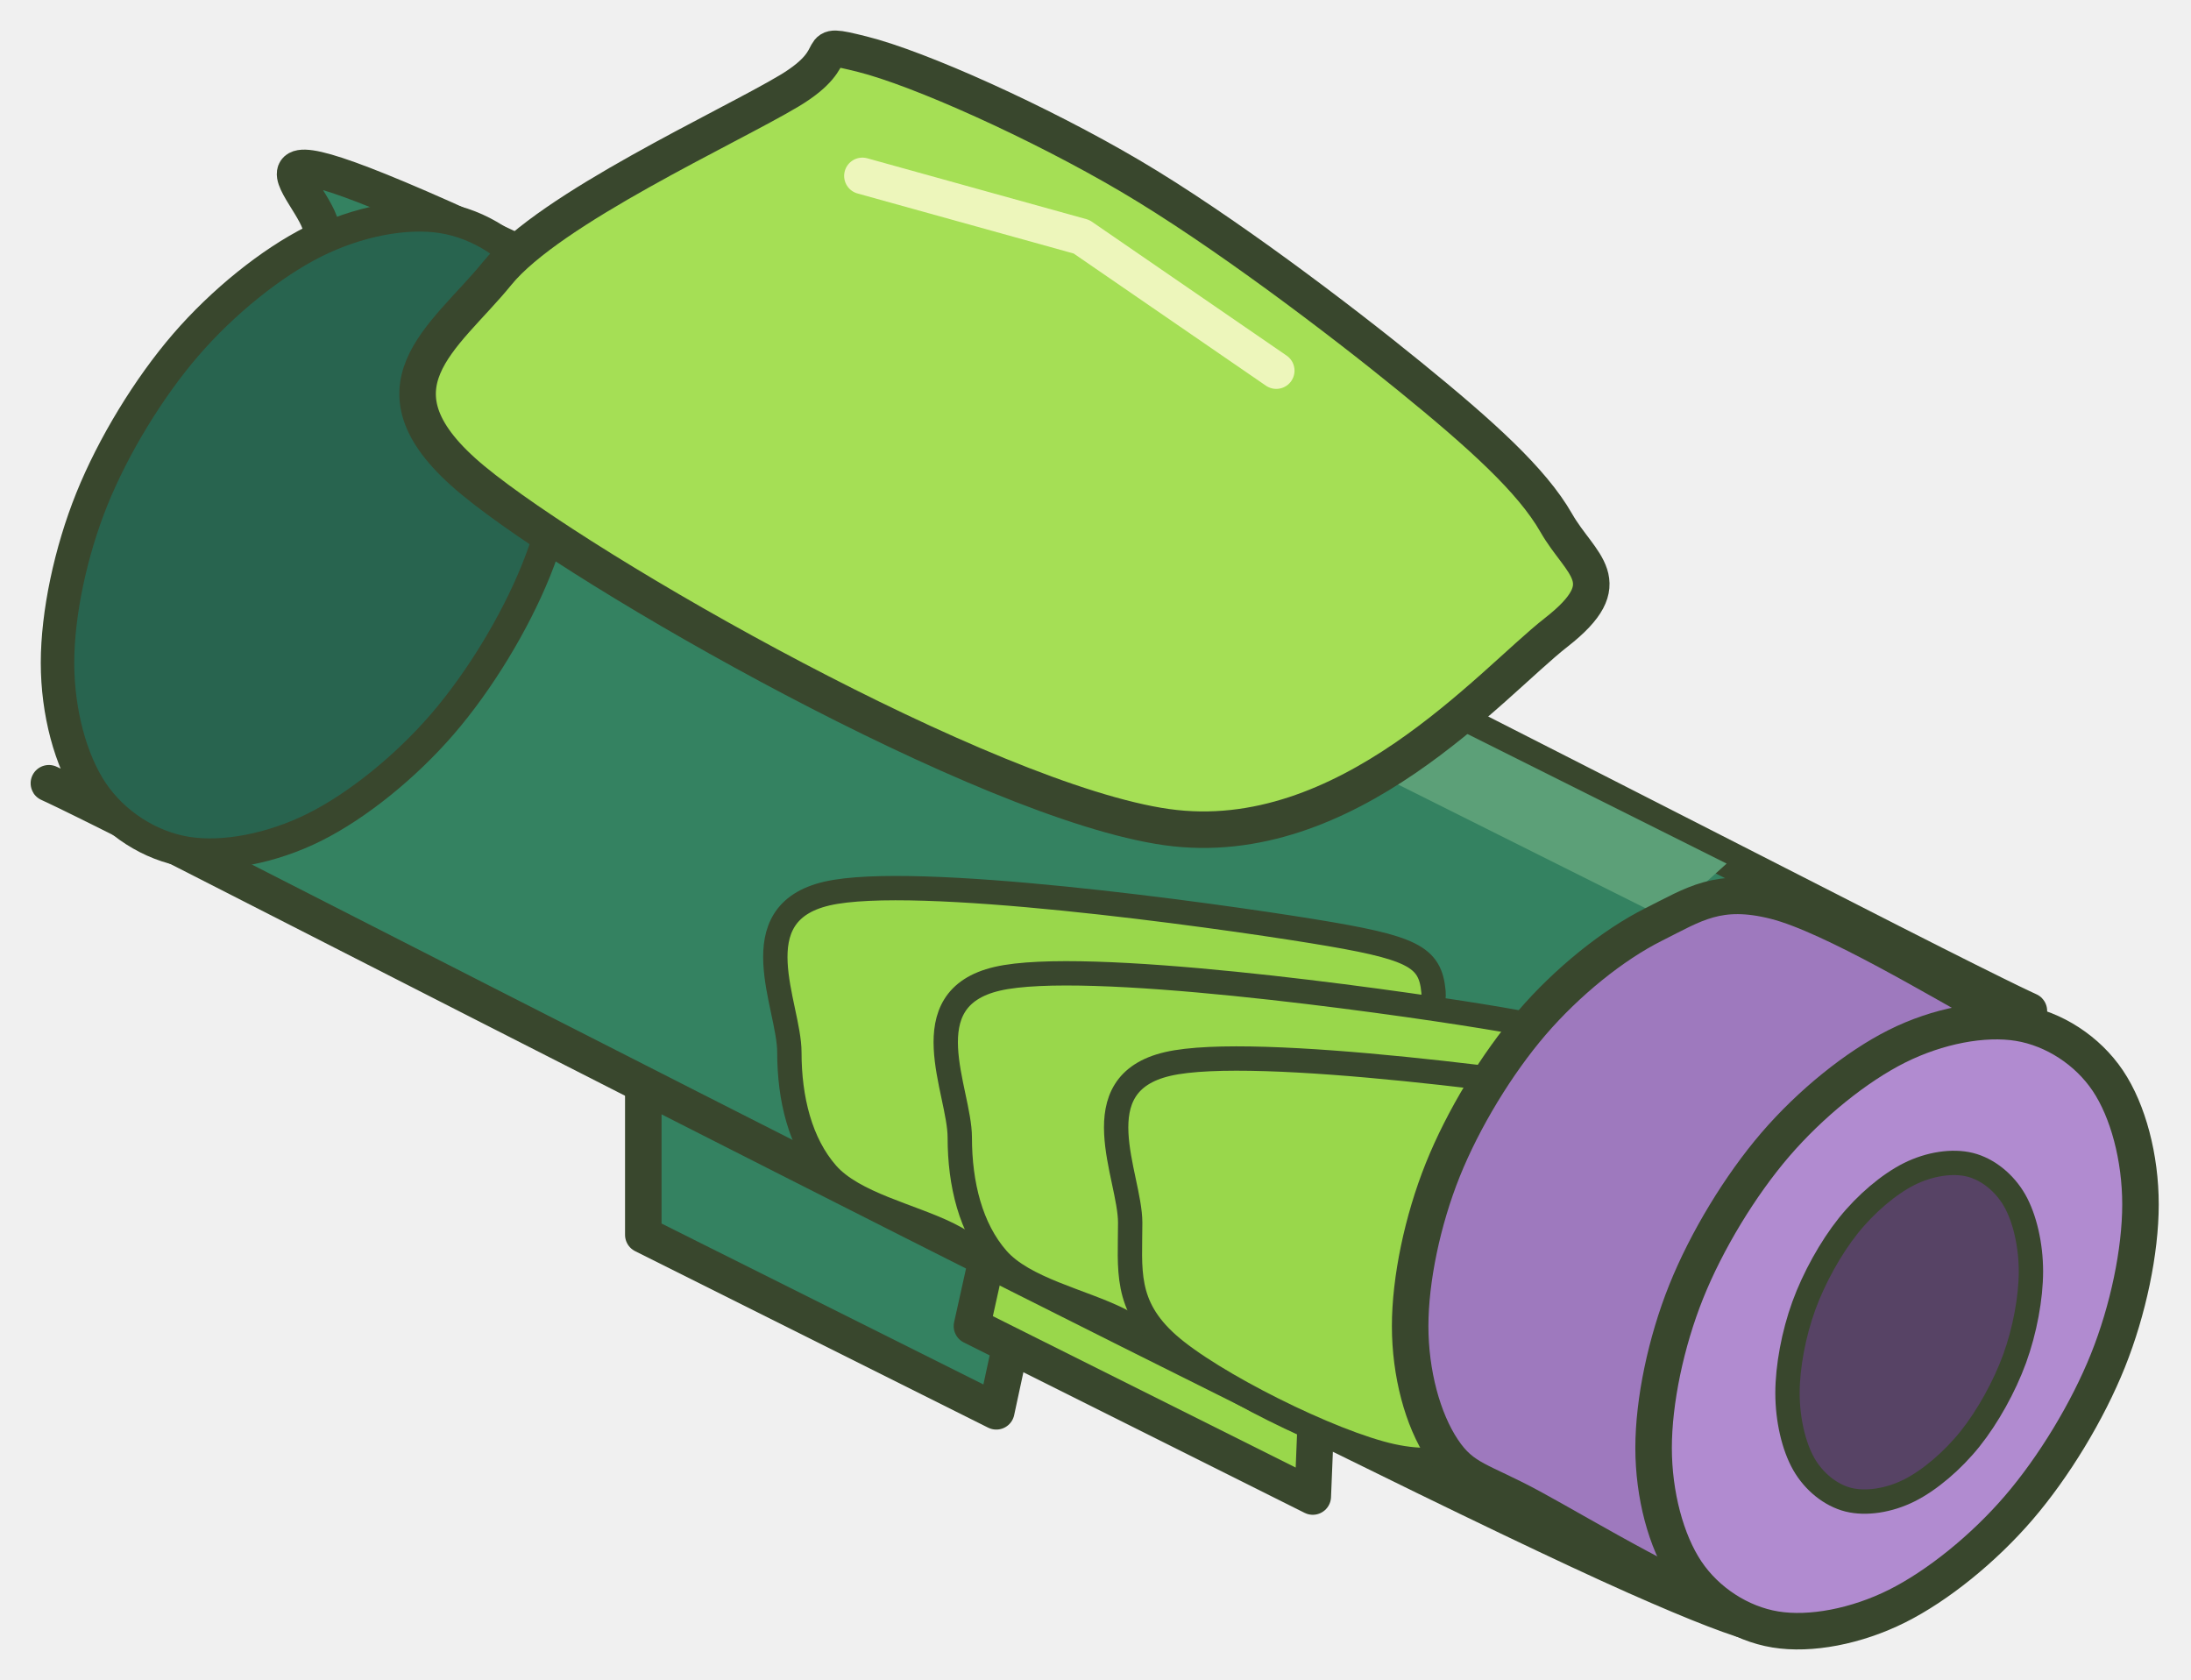
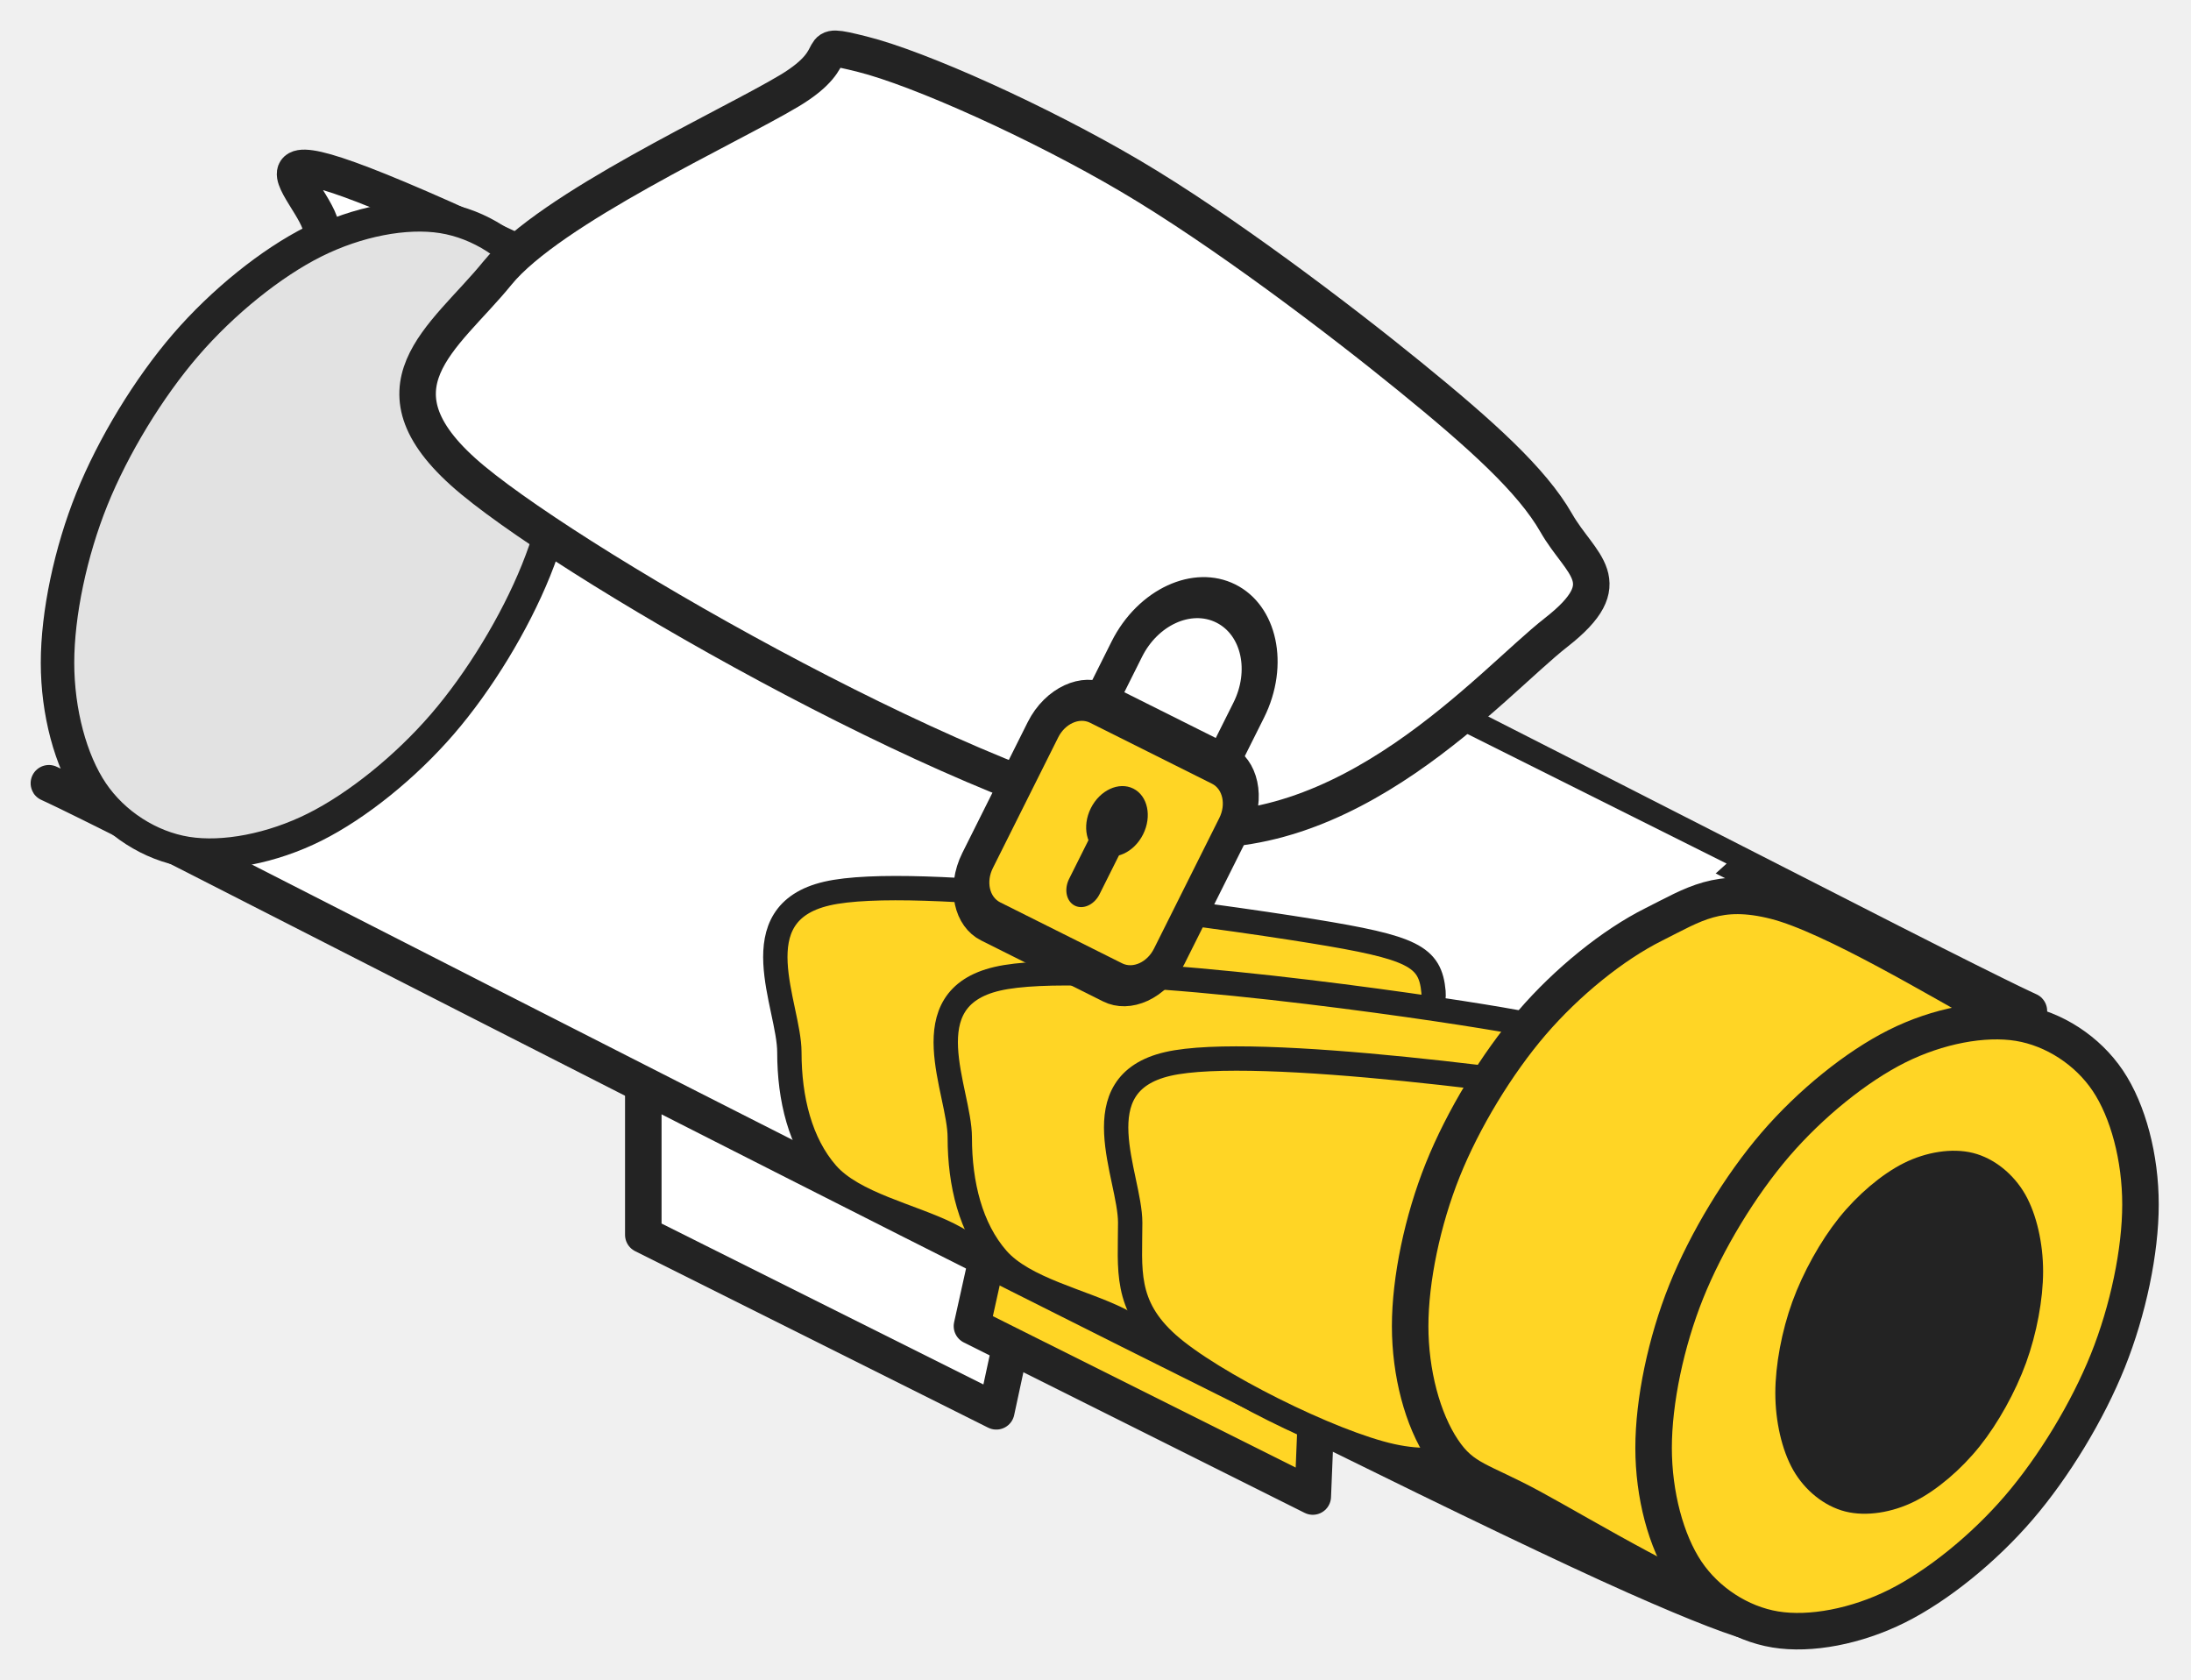
<svg xmlns="http://www.w3.org/2000/svg" width="180" height="138" viewBox="208 -325 180 138">
  <g stroke-linecap="round" stroke-linejoin="round">
-     <polygon points="260.85,-259.55 296.85,-241.55 289.85,-209.05 260.85,-223.55" fill="#348261" stroke="#39472d" stroke-width="3" />
-     <polygon points="292.85,-238.55 316.85,-226.55 315.85,-202.05 287.85,-216.05" fill="#99d74b" stroke="#39472d" stroke-width="3" />
-     <polygon points="299.85,-231.05 310.85,-225.55 308.85,-214.55 296.85,-220.55" fill="#574365" stroke="#39472d" stroke-width="1.5" />
-     <path d="M212.850 -270.546C212.850 -274.546 213.914 -279.614 215.664 -283.953C217.414 -288.292 220.319 -293.066 223.350 -296.581C226.382 -300.097 230.350 -303.296 233.850 -305.046C237.350 -306.796 222.767 -316.659 244.350 -307.081C265.934 -297.504 342.236 -258.321 363.350 -247.581C384.465 -236.841 369.287 -245.229 371.037 -242.640C372.787 -240.051 373.850 -236.046 373.850 -232.046C373.850 -228.046 372.787 -222.979 371.037 -218.640C369.287 -214.301 366.382 -209.527 363.350 -206.012C360.319 -202.496 356.350 -199.296 352.850 -197.546C349.350 -195.796 363.934 -185.934 342.350 -195.512C320.767 -205.089 244.465 -244.272 223.350 -255.012C202.236 -265.752 217.414 -257.364 215.664 -259.953C213.914 -262.542 212.850 -266.546 212.850 -270.546Z" fill="#348261" stroke="#39472d" stroke-width="3" />
-     <polygon points="261.85,-298.05 349.85,-254.05 344.85,-249.55 250.85,-296.55" fill="#5ca078" stroke="none" stroke-width="0" />
-     <path d="M212.850 -270.546C212.850 -274.546 213.914 -279.614 215.664 -283.953C217.414 -288.292 220.319 -293.066 223.350 -296.581C226.382 -300.097 230.350 -303.296 233.850 -305.046C237.350 -306.796 241.319 -307.566 244.350 -307.081C247.382 -306.597 250.287 -304.729 252.037 -302.140C253.787 -299.551 254.850 -295.546 254.850 -291.546C254.850 -287.546 253.787 -282.479 252.037 -278.140C250.287 -273.801 247.382 -269.027 244.350 -265.512C241.319 -261.996 237.350 -258.796 233.850 -257.046C230.350 -255.296 226.382 -254.527 223.350 -255.012C220.319 -255.496 217.414 -257.364 215.664 -259.953C213.914 -262.542 212.850 -266.546 212.850 -270.546Z" fill="#28644f" stroke="#39472d" stroke-width="2.5" />
-     <path d="M246.850 -285.546C237.684 -293.130 244.517 -297.213 248.850 -302.546C253.184 -307.880 267.850 -314.546 272.850 -317.546C277.850 -320.546 274.184 -321.713 278.850 -320.546C283.517 -319.380 293.350 -314.963 300.850 -310.546C308.350 -306.130 318.017 -298.796 323.850 -294.046C329.684 -289.296 333.850 -285.546 335.850 -282.046C337.850 -278.546 341.184 -277.213 335.850 -273.046C330.517 -268.880 318.684 -254.963 303.850 -257.046C289.017 -259.130 256.017 -277.963 246.850 -285.546Z" fill="#a5df55" stroke="#39472d" stroke-width="3" />
-     <path d="M278.85 -310.55 L296.85 -305.55 L312.85 -294.55" fill="none" stroke="#edf6bb" stroke-width="3" />
-     <path d="M272.850 -238.546C272.850 -242.380 268.779 -249.927 275.932 -251.587C283.085 -253.247 307.463 -249.853 315.769 -248.506C324.075 -247.159 325.505 -246.444 325.769 -243.506C326.033 -240.568 320.670 -234.454 317.350 -230.878C314.031 -227.301 309.684 -223.963 305.850 -222.046C302.017 -220.130 297.670 -219.121 294.350 -219.378C291.031 -219.635 289.002 -222.052 285.932 -223.587C282.862 -225.122 278.112 -226.094 275.932 -228.587C273.752 -231.080 272.850 -234.713 272.850 -238.546Z" fill="#99d74b" stroke="#39472d" stroke-width="2" />
-     <path d="M286.850 -231.546C286.850 -235.380 282.779 -242.927 289.932 -244.587C297.085 -246.247 321.463 -242.853 329.769 -241.506C338.075 -240.159 339.505 -239.444 339.769 -236.506C340.033 -233.568 334.670 -227.454 331.350 -223.878C328.031 -220.301 323.684 -216.963 319.850 -215.046C316.017 -213.130 311.670 -212.121 308.350 -212.378C305.031 -212.635 303.002 -215.052 299.932 -216.587C296.862 -218.122 292.112 -219.094 289.932 -221.587C287.752 -224.080 286.850 -227.713 286.850 -231.546Z" fill="#99d74b" stroke="#39472d" stroke-width="2" />
-     <path d="M300.850 -224.546C300.850 -228.380 296.779 -235.927 303.932 -237.587C311.085 -239.247 335.463 -235.853 343.769 -234.506C352.075 -233.159 353.505 -232.444 353.769 -229.506C354.033 -226.568 348.670 -220.454 345.350 -216.878C342.031 -213.301 337.684 -209.963 333.850 -208.046C330.017 -206.130 327.337 -204.288 322.350 -205.378C317.364 -206.468 307.515 -211.392 303.932 -214.587C300.349 -217.782 300.850 -220.713 300.850 -224.546Z" fill="#99d74b" stroke="#39472d" stroke-width="2" />
-     <path d="M323.850 -216.046C323.850 -219.880 324.863 -224.733 326.530 -228.886C328.197 -233.039 330.964 -237.605 333.850 -240.965C336.737 -244.325 340.517 -247.380 343.850 -249.046C347.184 -250.713 349.184 -252.145 353.850 -250.965C358.517 -249.785 367.630 -244.258 371.850 -241.965C376.071 -239.672 377.504 -239.693 379.171 -237.207C380.838 -234.720 381.850 -230.880 381.850 -227.046C381.850 -223.213 380.838 -218.360 379.171 -214.207C377.504 -210.054 374.737 -205.488 371.850 -202.128C368.964 -198.768 365.184 -195.713 361.850 -194.046C358.517 -192.380 356.517 -190.948 351.850 -192.128C347.184 -193.308 338.071 -198.835 333.850 -201.128C329.630 -203.421 328.197 -203.400 326.530 -205.886C324.863 -208.373 323.850 -212.213 323.850 -216.046Z" fill="#9e79be" stroke="#39472d" stroke-width="3" />
-     <path d="M343.850 -206.046C343.850 -209.880 344.863 -214.733 346.530 -218.886C348.197 -223.039 350.964 -227.605 353.850 -230.965C356.737 -234.325 360.517 -237.380 363.850 -239.046C367.184 -240.713 370.964 -241.438 373.850 -240.965C376.737 -240.492 379.504 -238.693 381.171 -236.207C382.838 -233.720 383.850 -229.880 383.850 -226.046C383.850 -222.213 382.838 -217.360 381.171 -213.207C379.504 -209.054 376.737 -204.488 373.850 -201.128C370.964 -197.768 367.184 -194.713 363.850 -193.046C360.517 -191.380 356.737 -190.655 353.850 -191.128C350.964 -191.601 348.197 -193.400 346.530 -195.886C344.863 -198.373 343.850 -202.213 343.850 -206.046Z" fill="#b18bd0" stroke="#39472d" stroke-width="3" />
-     <path d="M354.850 -210.546C354.850 -212.713 355.357 -215.423 356.190 -217.716C357.024 -220.009 358.407 -222.500 359.850 -224.305C361.294 -226.110 363.184 -227.713 364.850 -228.546C366.517 -229.380 368.407 -229.666 369.850 -229.305C371.294 -228.943 372.677 -227.836 373.511 -226.377C374.344 -224.917 374.850 -222.713 374.850 -220.546C374.850 -218.380 374.344 -215.670 373.511 -213.377C372.677 -211.084 371.294 -208.593 369.850 -206.788C368.407 -204.983 366.517 -203.380 364.850 -202.546C363.184 -201.713 361.294 -201.427 359.850 -201.788C358.407 -202.150 357.024 -203.257 356.190 -204.716C355.357 -206.176 354.850 -208.380 354.850 -210.546Z" fill="#574365" stroke="#39472d" stroke-width="2" />
+     <polygon points="260.85,-259.55 296.85,-241.55 289.85,-209.05 260.85,-223.55" fill="#FFFFFF" stroke="#232323" stroke-width="3" />
+     <polygon points="292.85,-238.55 316.85,-226.55 315.85,-202.05 287.85,-216.05" fill="#FFD525" stroke="#232323" stroke-width="3" />
+     <polygon points="299.85,-231.05 310.85,-225.55 308.85,-214.55 296.85,-220.55" fill="#232323" stroke="#232323" stroke-width="1.5" />
+     <path d="M212.850 -270.546C212.850 -274.546 213.914 -279.614 215.664 -283.953C217.414 -288.292 220.319 -293.066 223.350 -296.581C226.382 -300.097 230.350 -303.296 233.850 -305.046C237.350 -306.796 222.767 -316.659 244.350 -307.081C265.934 -297.504 342.236 -258.321 363.350 -247.581C384.465 -236.841 369.287 -245.229 371.037 -242.640C372.787 -240.051 373.850 -236.046 373.850 -232.046C373.850 -228.046 372.787 -222.979 371.037 -218.640C369.287 -214.301 366.382 -209.527 363.350 -206.012C360.319 -202.496 356.350 -199.296 352.850 -197.546C349.350 -195.796 363.934 -185.934 342.350 -195.512C320.767 -205.089 244.465 -244.272 223.350 -255.012C202.236 -265.752 217.414 -257.364 215.664 -259.953C213.914 -262.542 212.850 -266.546 212.850 -270.546Z" fill="#FFFFFF" stroke="#232323" stroke-width="3" />
+     <polygon points="261.85,-298.05 349.85,-254.05 344.85,-249.55 250.85,-296.55" fill="#FFFFFF" stroke="none" stroke-width="0" />
+     <path d="M212.850 -270.546C212.850 -274.546 213.914 -279.614 215.664 -283.953C217.414 -288.292 220.319 -293.066 223.350 -296.581C226.382 -300.097 230.350 -303.296 233.850 -305.046C237.350 -306.796 241.319 -307.566 244.350 -307.081C247.382 -306.597 250.287 -304.729 252.037 -302.140C253.787 -299.551 254.850 -295.546 254.850 -291.546C254.850 -287.546 253.787 -282.479 252.037 -278.140C250.287 -273.801 247.382 -269.027 244.350 -265.512C241.319 -261.996 237.350 -258.796 233.850 -257.046C230.350 -255.296 226.382 -254.527 223.350 -255.012C220.319 -255.496 217.414 -257.364 215.664 -259.953C213.914 -262.542 212.850 -266.546 212.850 -270.546Z" fill="#E2E2E2" stroke="#232323" stroke-width="2.5" />
+     <path d="M246.850 -285.546C237.684 -293.130 244.517 -297.213 248.850 -302.546C253.184 -307.880 267.850 -314.546 272.850 -317.546C277.850 -320.546 274.184 -321.713 278.850 -320.546C283.517 -319.380 293.350 -314.963 300.850 -310.546C308.350 -306.130 318.017 -298.796 323.850 -294.046C329.684 -289.296 333.850 -285.546 335.850 -282.046C337.850 -278.546 341.184 -277.213 335.850 -273.046C330.517 -268.880 318.684 -254.963 303.850 -257.046C289.017 -259.130 256.017 -277.963 246.850 -285.546Z" fill="#FFFFFF" stroke="#232323" stroke-width="3" />
+     <path d="M278.85 -310.55 L296.85 -305.55 L312.85 -294.55" fill="none" stroke="#FFFFFF" stroke-width="3" />
+     <path d="M272.850 -238.546C272.850 -242.380 268.779 -249.927 275.932 -251.587C283.085 -253.247 307.463 -249.853 315.769 -248.506C324.075 -247.159 325.505 -246.444 325.769 -243.506C326.033 -240.568 320.670 -234.454 317.350 -230.878C314.031 -227.301 309.684 -223.963 305.850 -222.046C302.017 -220.130 297.670 -219.121 294.350 -219.378C291.031 -219.635 289.002 -222.052 285.932 -223.587C282.862 -225.122 278.112 -226.094 275.932 -228.587C273.752 -231.080 272.850 -234.713 272.850 -238.546Z" fill="#FFD525" stroke="#232323" stroke-width="2" />
+     <path d="M286.850 -231.546C286.850 -235.380 282.779 -242.927 289.932 -244.587C297.085 -246.247 321.463 -242.853 329.769 -241.506C338.075 -240.159 339.505 -239.444 339.769 -236.506C340.033 -233.568 334.670 -227.454 331.350 -223.878C328.031 -220.301 323.684 -216.963 319.850 -215.046C316.017 -213.130 311.670 -212.121 308.350 -212.378C305.031 -212.635 303.002 -215.052 299.932 -216.587C296.862 -218.122 292.112 -219.094 289.932 -221.587C287.752 -224.080 286.850 -227.713 286.850 -231.546Z" fill="#FFD525" stroke="#232323" stroke-width="2" />
+     <path d="M300.850 -224.546C300.850 -228.380 296.779 -235.927 303.932 -237.587C311.085 -239.247 335.463 -235.853 343.769 -234.506C352.075 -233.159 353.505 -232.444 353.769 -229.506C354.033 -226.568 348.670 -220.454 345.350 -216.878C342.031 -213.301 337.684 -209.963 333.850 -208.046C330.017 -206.130 327.337 -204.288 322.350 -205.378C317.364 -206.468 307.515 -211.392 303.932 -214.587C300.349 -217.782 300.850 -220.713 300.850 -224.546Z" fill="#FFD525" stroke="#232323" stroke-width="2" />
+     <path d="M323.850 -216.046C323.850 -219.880 324.863 -224.733 326.530 -228.886C328.197 -233.039 330.964 -237.605 333.850 -240.965C336.737 -244.325 340.517 -247.380 343.850 -249.046C347.184 -250.713 349.184 -252.145 353.850 -250.965C358.517 -249.785 367.630 -244.258 371.850 -241.965C376.071 -239.672 377.504 -239.693 379.171 -237.207C380.838 -234.720 381.850 -230.880 381.850 -227.046C381.850 -223.213 380.838 -218.360 379.171 -214.207C377.504 -210.054 374.737 -205.488 371.850 -202.128C368.964 -198.768 365.184 -195.713 361.850 -194.046C358.517 -192.380 356.517 -190.948 351.850 -192.128C347.184 -193.308 338.071 -198.835 333.850 -201.128C329.630 -203.421 328.197 -203.400 326.530 -205.886C324.863 -208.373 323.850 -212.213 323.850 -216.046Z" fill="#FFD525" stroke="#232323" stroke-width="3" />
+     <path d="M343.850 -206.046C343.850 -209.880 344.863 -214.733 346.530 -218.886C348.197 -223.039 350.964 -227.605 353.850 -230.965C356.737 -234.325 360.517 -237.380 363.850 -239.046C367.184 -240.713 370.964 -241.438 373.850 -240.965C376.737 -240.492 379.504 -238.693 381.171 -236.207C382.838 -233.720 383.850 -229.880 383.850 -226.046C383.850 -222.213 382.838 -217.360 381.171 -213.207C379.504 -209.054 376.737 -204.488 373.850 -201.128C370.964 -197.768 367.184 -194.713 363.850 -193.046C360.517 -191.380 356.737 -190.655 353.850 -191.128C350.964 -191.601 348.197 -193.400 346.530 -195.886C344.863 -198.373 343.850 -202.213 343.850 -206.046Z" fill="#FFD525" stroke="#232323" stroke-width="3" />
+     <path d="M354.850 -210.546C354.850 -212.713 355.357 -215.423 356.190 -217.716C357.024 -220.009 358.407 -222.500 359.850 -224.305C361.294 -226.110 363.184 -227.713 364.850 -228.546C366.517 -229.380 368.407 -229.666 369.850 -229.305C371.294 -228.943 372.677 -227.836 373.511 -226.377C374.344 -224.917 374.850 -222.713 374.850 -220.546C374.850 -218.380 374.344 -215.670 373.511 -213.377C372.677 -211.084 371.294 -208.593 369.850 -206.788C368.407 -204.983 366.517 -203.380 364.850 -202.546C363.184 -201.713 361.294 -201.427 359.850 -201.788C358.407 -202.150 357.024 -203.257 356.190 -204.716C355.357 -206.176 354.850 -208.380 354.850 -210.546Z" fill="#232323" stroke="#232323" stroke-width="2" />
+   </g>
+   <g id="privacy-padlock" transform="translate(302 -262) rotate(26.565) scale(0.8 1)">
+     <path d="M-7-3 V-8 A7 7 0 0 1 7-8 V-3" fill="none" stroke="#232323" stroke-width="3.5" />
+     <rect x="-11" y="-3" width="22" height="20" rx="4" fill="#FFD525" stroke="#232323" stroke-width="3.5" />
+     <path d="M0 5 V11" stroke="#232323" stroke-width="3.5" stroke-linecap="round" />
+     <circle cx="0" cy="5" r="3" fill="#232323" />
  </g>
</svg>
